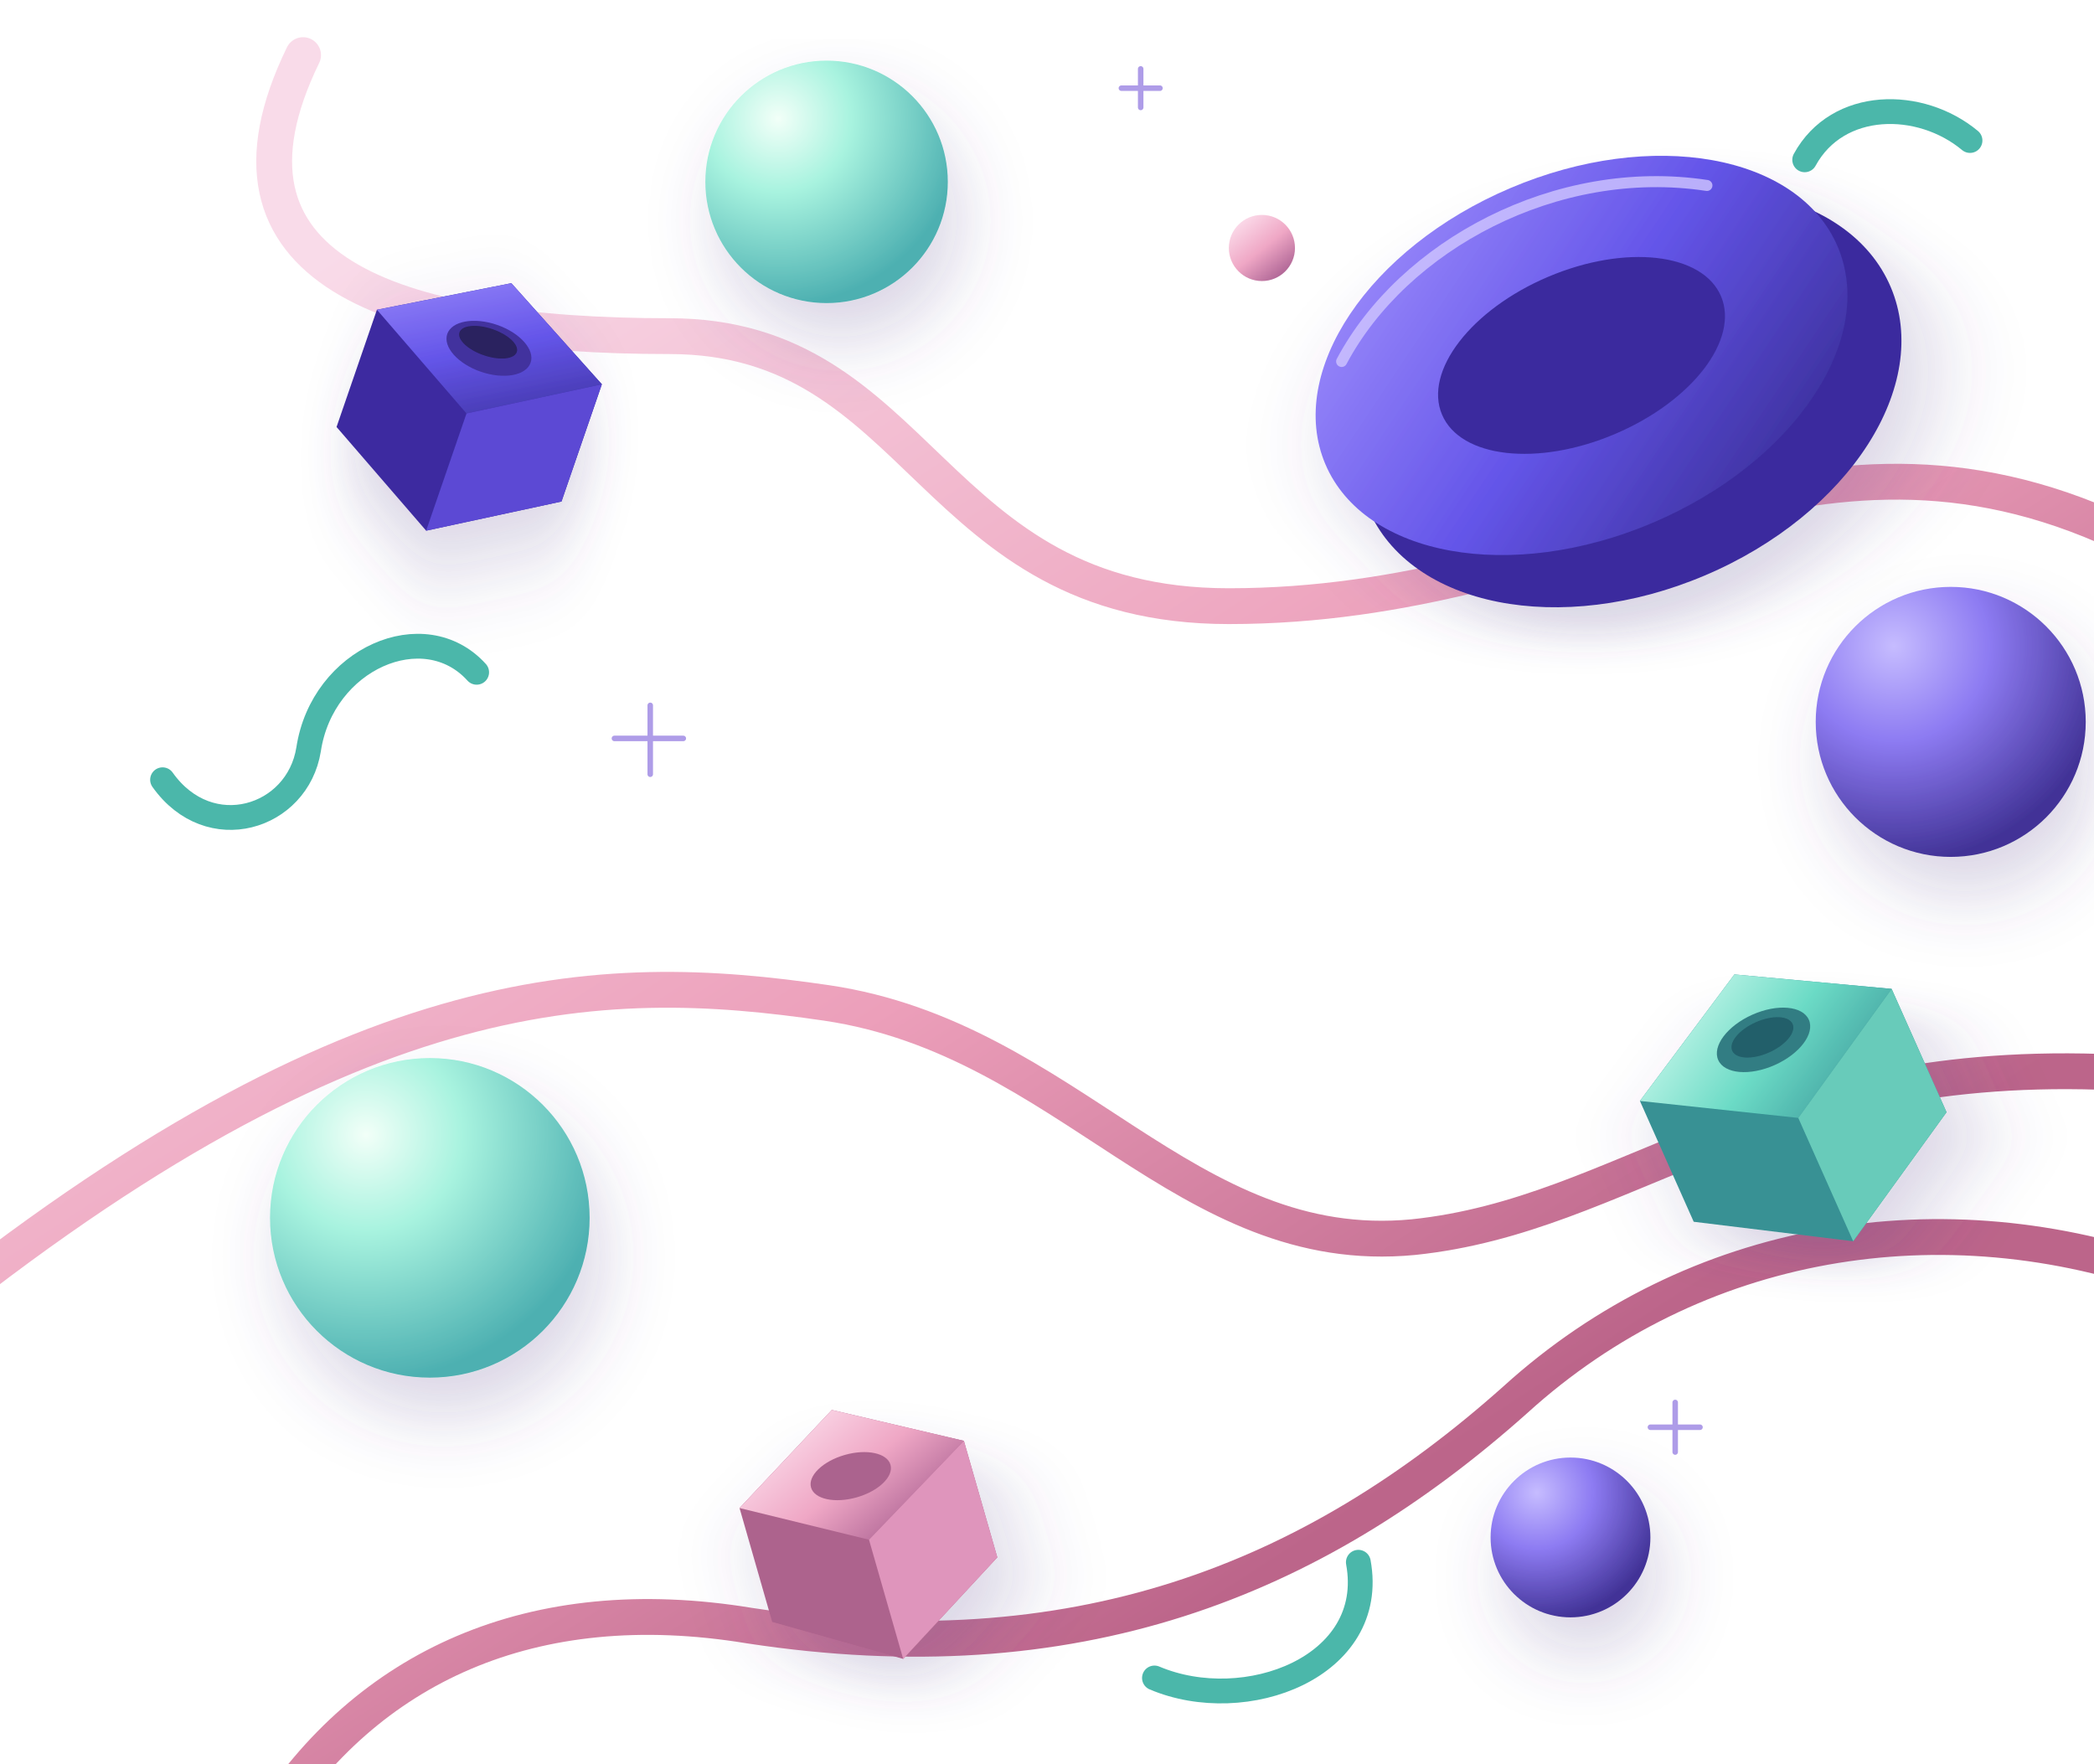
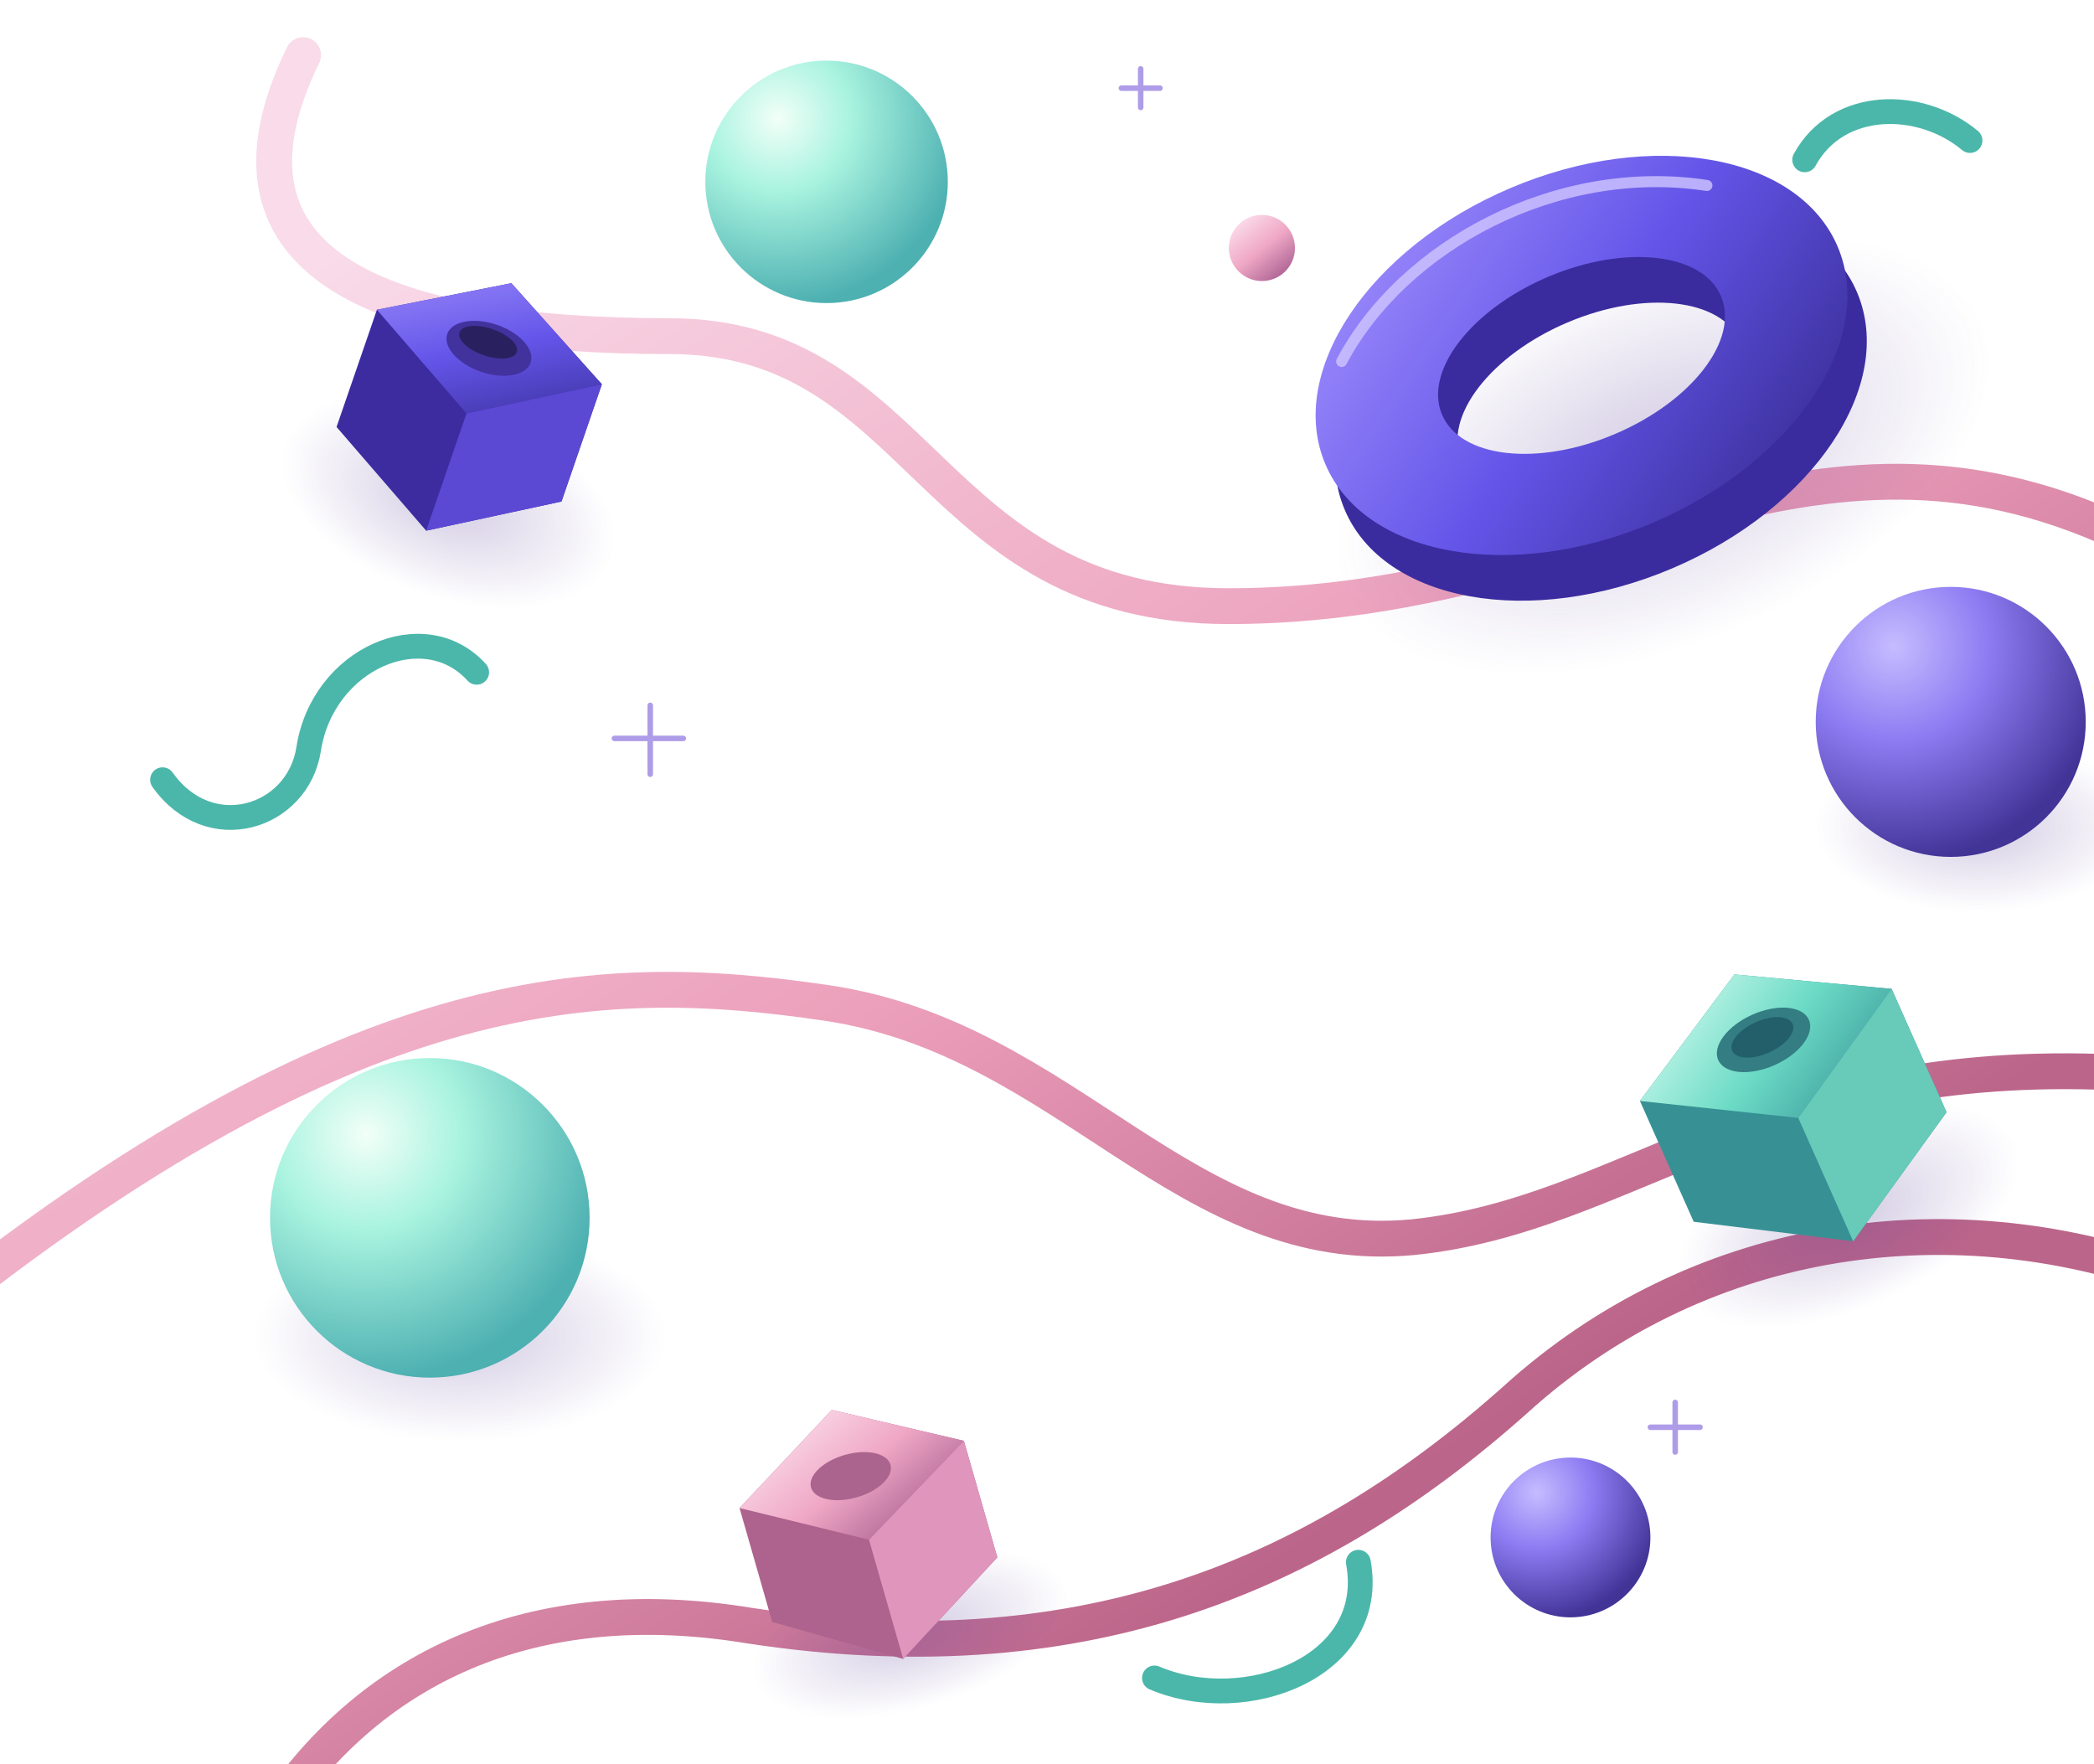
<svg xmlns="http://www.w3.org/2000/svg" viewBox="0 0 760 640" fill="none">
  <defs>
-     <linearGradient id="mint" x1="0" y1="0" x2="1" y2="1" gradientUnits="objectBoundingBox">
+     <linearGradient id="mint" x1="0%" y1="0%" x2="100%" y2="100%">
      <stop stop-color="#e1fff5" />
      <stop offset=".52" stop-color="#6cdbc6" />
      <stop offset="1" stop-color="#338e93" />
    </linearGradient>
-     <linearGradient id="violet" x1="0" y1="0" x2="1" y2="1" gradientUnits="objectBoundingBox">
+     <linearGradient id="violet" x1="0%" y1="0%" x2="100%" y2="100%">
      <stop stop-color="#a695ff" />
      <stop offset=".5" stop-color="#6455e9" />
      <stop offset="1" stop-color="#322789" />
    </linearGradient>
-     <linearGradient id="rose" x1="0" y1="0" x2=".8" y2="1" gradientUnits="objectBoundingBox">
+     <linearGradient id="rose" x1="0%" y1="0%" x2="80%" y2="100%">
      <stop stop-color="#ffebf5" />
      <stop offset=".56" stop-color="#efa7c5" />
      <stop offset="1" stop-color="#a85e90" />
    </linearGradient>
    <linearGradient id="tube" x1="170" y1="60" x2="490" y2="550" gradientUnits="userSpaceOnUse">
      <stop stop-color="#f9dbe9" />
      <stop offset=".58" stop-color="#ec9fba" />
      <stop offset="1" stop-color="#bc658a" />
    </linearGradient>
-     <radialGradient id="pearl" cx=".3" cy=".24" r=".77">
+     <radialGradient id="pearl" cx="30%" cy="24%" r="77%">
      <stop stop-color="#f2fff8" />
      <stop offset=".39" stop-color="#a8f3df" />
      <stop offset="1" stop-color="#4db0b1" />
    </radialGradient>
-     <radialGradient id="blue" cx=".29" cy=".22" r=".8">
+     <radialGradient id="blue" cx="29%" cy="22%" r="80%">
      <stop stop-color="#c6bcff" />
      <stop offset=".44" stop-color="#8d7bf2" />
      <stop offset="1" stop-color="#423397" />
    </radialGradient>
-     <filter id="shade" x="-45%" y="-50%" width="205%" height="220%">
-       <feDropShadow dx="5" dy="14" stdDeviation="13" flood-color="#554088" flood-opacity=".22" />
-     </filter>
+     <radialGradient id="shadow">
+       <stop stop-color="#60459b" stop-opacity=".28" />
+       <stop offset="1" stop-color="#60459b" stop-opacity="0" />
+     </radialGradient>
  </defs>
  <path d="M110 20c-38 78 32 102 133 102 92 0 94 98 203 98 130 0 205-78 318-29M-37 487c163-134 255-135 337-123 88 13 130 93 213 85 77-8 124-64 249-60M97 662c36-57 96-85 175-72 118 18 204-16 278-82 65-59 155-74 238-44" stroke="url(#tube)" stroke-width="13" stroke-linecap="round" />
-   <g transform="translate(574 129) rotate(-23)" filter="url(#shade)">
-     <ellipse cx="10" cy="21" rx="103" ry="70" fill="#3a2c9e" />
+   <g transform="translate(574 129) rotate(-23)">
+     <ellipse cx="13" cy="45" rx="125" ry="68" fill="url(#shadow)" />
+     <path d="M-101 18a101 66 0 1 0 202 0 101 66 0 1 0-202 0zm46 0a55 31 0 1 1 110 0 55 31 0 1 1-110 0z" fill="#3a2c9e" fill-rule="evenodd" />
    <path d="M-101 0a101 66 0 1 0 202 0 101 66 0 1 0-202 0zm46 0a55 31 0 1 1 110 0 55 31 0 1 1-110 0z" fill="url(#violet)" fill-rule="evenodd" />
    <path d="M-81-32c37-30 100-36 147-7" stroke="#cfc5ff" stroke-width="4" stroke-linecap="round" opacity=".8" />
  </g>
-   <g transform="translate(170 145) rotate(19)" filter="url(#shade)">
+   <g transform="translate(170 145) rotate(19)">
+     <ellipse cx="5" cy="37" rx="63" ry="35" fill="url(#shadow)" />
    <path d="M-42-20 1-45l43 24v45L1 50l-43-25z" fill="#3c2ca0" />
    <path d="M-42-20 1-45l43 24L1 5z" fill="url(#violet)" />
    <path d="M1 5 44-21v45L1 50z" fill="#5b49d4" />
    <ellipse cx="1" cy="-20" rx="16" ry="9" fill="#42329e" />
    <ellipse cx="0" cy="-22" rx="11" ry="5" fill="#29215f" />
  </g>
-   <g transform="translate(648 410) rotate(-24)" filter="url(#shade)">
+   <g transform="translate(648 410) rotate(-24)">
+     <ellipse cx="8" cy="38" rx="66" ry="33" fill="url(#shadow)" />
    <path d="M-44-31 6-59l50 28v49L6 47l-50-30z" fill="#379194" />
    <path d="M-44-31 6-59l50 28L6-2z" fill="url(#mint)" />
    <path d="M6-2 56-31v49L6 47z" fill="#68cbba" />
    <ellipse cx="6" cy="-33" rx="18" ry="10" fill="#337d83" />
    <ellipse cx="6" cy="-34" rx="12" ry="6" fill="#225f6a" />
  </g>
-   <g transform="translate(311 558) rotate(-16)" filter="url(#shade)">
+   <g transform="translate(311 558) rotate(-16)">
+     <ellipse cx="9" cy="39" rx="59" ry="27" fill="url(#shadow)" />
    <path d="M-38-22 4-47l43 24v44L4 47l-42-26z" fill="#ad638d" />
    <path d="M-38-22 4-47l43 24L4 2z" fill="url(#rose)" />
    <path d="M4 2 47-23v44L4 47z" fill="#df95bc" />
    <ellipse cx="4" cy="-22" rx="15" ry="8" fill="#ab648e" />
  </g>
-   <circle cx="300" cy="66" r="44" fill="url(#pearl)" filter="url(#shade)" />
-   <circle cx="708" cy="262" r="49" fill="url(#blue)" filter="url(#shade)" />
-   <circle cx="156" cy="442" r="58" fill="url(#pearl)" filter="url(#shade)" />
-   <circle cx="570" cy="558" r="29" fill="url(#blue)" filter="url(#shade)" />
+   <ellipse cx="167" cy="485" rx="75" ry="38" fill="url(#shadow)" />
+   <ellipse cx="718" cy="300" rx="59" ry="31" fill="url(#shadow)" />
+   <circle cx="300" cy="66" r="44" fill="url(#pearl)" />
+   <circle cx="708" cy="262" r="49" fill="url(#blue)" />
+   <circle cx="156" cy="442" r="58" fill="url(#pearl)" />
+   <circle cx="570" cy="558" r="29" fill="url(#blue)" />
  <circle cx="458" cy="90" r="12" fill="url(#rose)" />
  <path d="M59 283c17 24 49 14 53-11 5-33 42-49 61-28M493 567c7 38-41 56-74 42M655 58c12-22 42-22 60-7" stroke="#4bb7aa" stroke-width="9" stroke-linecap="round" />
  <path d="M223 268h25m-12-12v25m363 237h18m-9-9v18M407 32h14m-7-7v14" stroke="#8267db" stroke-width="2" stroke-linecap="round" opacity=".65" />
</svg>
